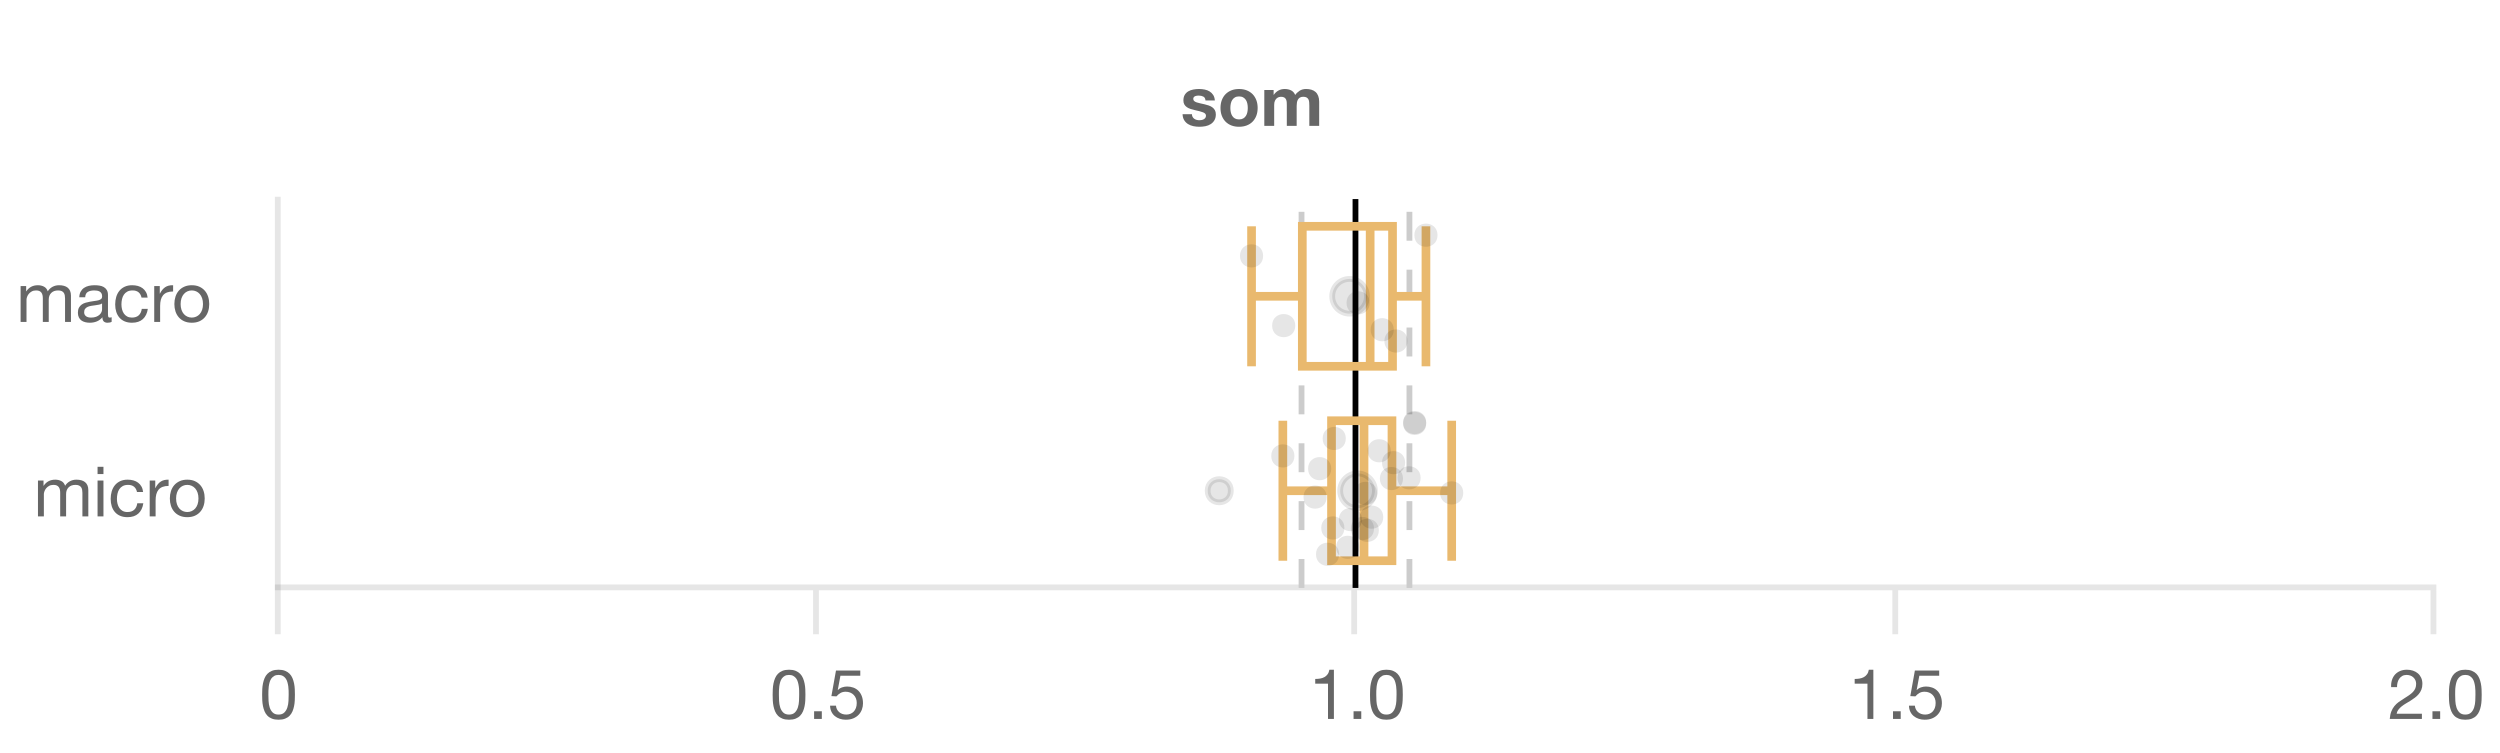
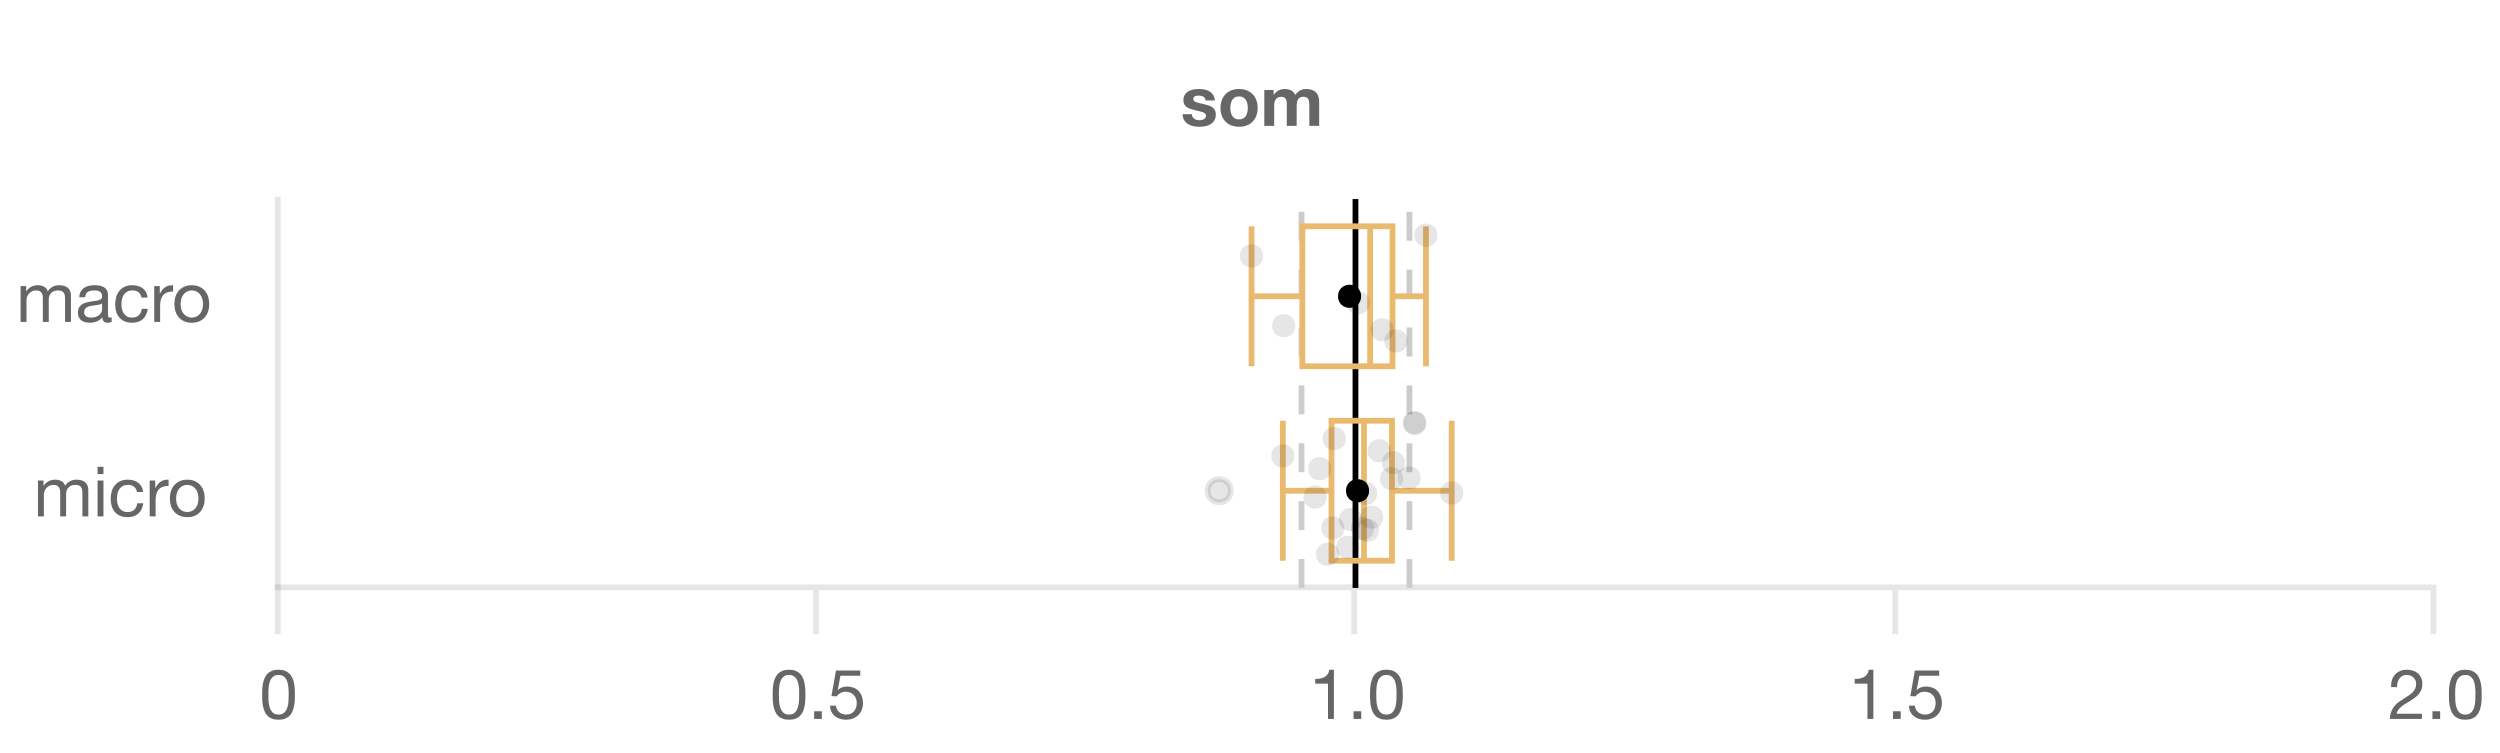
<svg xmlns="http://www.w3.org/2000/svg" width="864" height="260" viewBox="0 0 864 260">
  <defs>
    <clipPath id="clip-0">
      <path clip-rule="nonzero" d="M 467 68.801 L 470 68.801 L 470 203.199 L 467 203.199 Z M 467 68.801 " />
    </clipPath>
    <clipPath id="clip-1">
      <path clip-rule="nonzero" d="M 448 68.801 L 451 68.801 L 451 203.199 L 448 203.199 Z M 448 68.801 " />
    </clipPath>
    <clipPath id="clip-2">
      <path clip-rule="nonzero" d="M 486 68.801 L 489 68.801 L 489 203.199 L 486 203.199 Z M 486 68.801 " />
-     </clipPath>
-     <clipPath id="clip-3">
-       <path clip-rule="nonzero" d="M 432 68.801 L 501 68.801 L 501 137 L 432 137 Z M 432 68.801 " />
-     </clipPath>
-     <clipPath id="clip-4">
-       <path clip-rule="nonzero" d="M 434 135 L 504 135 L 504 203.199 L 434 203.199 Z M 434 135 " />
    </clipPath>
  </defs>
  <rect x="-86.4" y="-26" width="1036.8" height="312" fill="rgb(100%, 100%, 100%)" fill-opacity="1" />
  <path fill="none" stroke-width="1" stroke-linecap="butt" stroke-linejoin="miter" stroke="rgb(0%, 0%, 0%)" stroke-opacity="0.098" stroke-miterlimit="10" d="M 48 102 L 48 109.6 " transform="matrix(2, 0, 0, 2, 0, 0)" />
  <path fill="none" stroke-width="1" stroke-linecap="butt" stroke-linejoin="miter" stroke="rgb(0%, 0%, 0%)" stroke-opacity="0.098" stroke-miterlimit="10" d="M 141 102 L 141 109.6 " transform="matrix(2, 0, 0, 2, 0, 0)" />
  <path fill="none" stroke-width="1" stroke-linecap="butt" stroke-linejoin="miter" stroke="rgb(0%, 0%, 0%)" stroke-opacity="0.098" stroke-miterlimit="10" d="M 234 102 L 234 109.6 " transform="matrix(2, 0, 0, 2, 0, 0)" />
  <path fill="none" stroke-width="1" stroke-linecap="butt" stroke-linejoin="miter" stroke="rgb(0%, 0%, 0%)" stroke-opacity="0.098" stroke-miterlimit="10" d="M 327.5 102 L 327.5 109.6 " transform="matrix(2, 0, 0, 2, 0, 0)" />
  <path fill="none" stroke-width="1" stroke-linecap="butt" stroke-linejoin="miter" stroke="rgb(0%, 0%, 0%)" stroke-opacity="0.098" stroke-miterlimit="10" d="M 420.5 102 L 420.5 109.6 " transform="matrix(2, 0, 0, 2, 0, 0)" />
  <path fill-rule="nonzero" fill="rgb(40%, 40%, 40%)" fill-opacity="1" d="M 411.938 39.469 L 408.695 39.469 C 408.727 40.301 408.914 40.992 409.262 41.543 C 409.605 42.094 410.043 42.539 410.578 42.875 C 411.117 43.211 411.727 43.453 412.414 43.598 C 413.102 43.742 413.809 43.812 414.527 43.812 C 415.23 43.812 415.926 43.742 416.605 43.609 C 417.285 43.473 417.887 43.234 418.414 42.898 C 418.941 42.562 419.371 42.121 419.699 41.566 C 420.027 41.016 420.191 40.332 420.191 39.516 C 420.191 38.941 420.078 38.457 419.855 38.062 C 419.633 37.672 419.336 37.344 418.969 37.078 C 418.602 36.816 418.18 36.605 417.707 36.445 C 417.234 36.285 416.754 36.148 416.258 36.035 C 415.777 35.922 415.305 35.82 414.84 35.723 C 414.375 35.629 413.965 35.52 413.605 35.398 C 413.246 35.281 412.953 35.125 412.727 34.934 C 412.504 34.742 412.391 34.492 412.391 34.188 C 412.391 33.934 412.457 33.727 412.586 33.574 C 412.711 33.422 412.867 33.309 413.051 33.227 C 413.234 33.148 413.441 33.098 413.664 33.07 C 413.887 33.047 414.098 33.035 414.289 33.035 C 414.895 33.035 415.426 33.152 415.871 33.383 C 416.32 33.617 416.566 34.059 416.617 34.715 L 419.855 34.715 C 419.793 33.949 419.598 33.312 419.27 32.809 C 418.941 32.305 418.527 31.898 418.031 31.598 C 417.535 31.293 416.973 31.074 416.34 30.949 C 415.707 30.82 415.055 30.758 414.383 30.758 C 413.711 30.758 413.055 30.816 412.414 30.938 C 411.773 31.055 411.199 31.266 410.688 31.559 C 410.176 31.855 409.766 32.262 409.453 32.773 C 409.141 33.285 408.984 33.941 408.984 34.738 C 408.984 35.285 409.098 35.742 409.32 36.121 C 409.543 36.496 409.84 36.809 410.207 37.055 C 410.574 37.305 410.996 37.504 411.469 37.656 C 411.941 37.809 412.426 37.941 412.922 38.051 C 414.137 38.309 415.086 38.562 415.766 38.82 C 416.445 39.074 416.785 39.461 416.785 39.973 C 416.785 40.277 416.711 40.527 416.566 40.727 C 416.422 40.926 416.242 41.09 416.027 41.207 C 415.812 41.328 415.57 41.414 415.309 41.473 C 415.043 41.527 414.793 41.555 414.551 41.555 C 414.215 41.555 413.891 41.516 413.578 41.438 C 413.266 41.355 412.992 41.23 412.754 41.062 C 412.512 40.895 412.316 40.68 412.164 40.414 C 412.012 40.152 411.938 39.836 411.938 39.469 Z M 425.211 37.309 C 425.211 36.812 425.258 36.324 425.355 35.844 C 425.449 35.363 425.613 34.941 425.848 34.57 C 426.078 34.203 426.387 33.902 426.77 33.672 C 427.152 33.441 427.633 33.324 428.211 33.324 C 428.785 33.324 429.27 33.441 429.664 33.672 C 430.055 33.902 430.367 34.203 430.598 34.57 C 430.832 34.938 430.996 35.363 431.09 35.844 C 431.188 36.324 431.234 36.812 431.234 37.309 C 431.234 37.805 431.188 38.289 431.09 38.762 C 430.996 39.234 430.832 39.656 430.598 40.031 C 430.367 40.406 430.055 40.707 429.664 40.934 C 429.27 41.156 428.785 41.27 428.211 41.27 C 427.633 41.27 427.156 41.156 426.77 40.934 C 426.387 40.707 426.078 40.406 425.848 40.031 C 425.613 39.656 425.449 39.23 425.355 38.762 C 425.258 38.289 425.211 37.805 425.211 37.309 Z M 421.801 37.309 C 421.801 38.301 421.953 39.195 422.258 39.996 C 422.562 40.797 422.996 41.48 423.555 42.047 C 424.113 42.617 424.785 43.051 425.57 43.355 C 426.355 43.66 427.234 43.812 428.211 43.812 C 429.188 43.812 430.07 43.66 430.863 43.355 C 431.656 43.051 432.332 42.617 432.891 42.047 C 433.449 41.48 433.883 40.797 434.188 39.996 C 434.492 39.195 434.645 38.301 434.645 37.309 C 434.645 36.316 434.492 35.414 434.188 34.609 C 433.883 33.801 433.449 33.113 432.891 32.543 C 432.332 31.977 431.656 31.535 430.863 31.223 C 430.07 30.91 429.188 30.758 428.211 30.758 C 427.234 30.758 426.355 30.91 425.57 31.223 C 424.785 31.535 424.113 31.977 423.555 32.543 C 422.996 33.113 422.562 33.801 422.258 34.609 C 421.953 35.418 421.801 36.316 421.801 37.309 Z M 436.945 31.094 L 436.945 43.5 L 440.355 43.5 L 440.355 36.301 C 440.355 35.691 440.441 35.199 440.617 34.824 C 440.793 34.449 441.008 34.16 441.254 33.961 C 441.504 33.762 441.758 33.625 442.023 33.551 C 442.285 33.48 442.5 33.445 442.66 33.445 C 443.203 33.445 443.613 33.535 443.895 33.719 C 444.176 33.902 444.375 34.148 444.496 34.453 C 444.613 34.758 444.684 35.09 444.699 35.449 C 444.715 35.809 444.723 36.172 444.723 36.539 L 444.723 43.5 L 448.129 43.5 L 448.129 36.59 C 448.129 36.203 448.16 35.824 448.215 35.449 C 448.27 35.074 448.383 34.734 448.551 34.441 C 448.719 34.145 448.949 33.902 449.246 33.719 C 449.543 33.535 449.93 33.445 450.41 33.445 C 450.891 33.445 451.27 33.523 451.551 33.684 C 451.832 33.844 452.043 34.059 452.188 34.332 C 452.332 34.605 452.418 34.926 452.449 35.293 C 452.48 35.66 452.5 36.051 452.5 36.469 L 452.5 43.5 L 455.906 43.5 L 455.906 35.195 C 455.906 34.395 455.793 33.711 455.57 33.145 C 455.348 32.578 455.035 32.117 454.633 31.766 C 454.234 31.414 453.754 31.156 453.195 30.996 C 452.637 30.836 452.027 30.758 451.371 30.758 C 450.508 30.758 449.758 30.965 449.125 31.379 C 448.492 31.797 447.996 32.277 447.625 32.82 C 447.289 32.051 446.797 31.516 446.152 31.211 C 445.504 30.906 444.785 30.758 444.004 30.758 C 443.188 30.758 442.461 30.934 441.832 31.285 C 441.199 31.637 440.66 32.133 440.211 32.773 L 440.164 32.773 L 440.164 31.094 Z M 408 20.098 " />
  <path fill="none" stroke-width="1" stroke-linecap="butt" stroke-linejoin="miter" stroke="rgb(0%, 0%, 0%)" stroke-opacity="0.098" stroke-miterlimit="10" d="M 47.5 101.5 L 421 101.5 " transform="matrix(2, 0, 0, 2, 0, 0)" />
  <path fill-rule="nonzero" fill="rgb(40%, 40%, 40%)" fill-opacity="1" d="M 92.754 240.094 C 92.754 239.676 92.758 239.215 92.766 238.711 C 92.773 238.207 92.812 237.703 92.887 237.199 C 92.957 236.695 93.062 236.203 93.199 235.727 C 93.336 235.246 93.535 234.824 93.797 234.465 C 94.062 234.105 94.395 233.812 94.793 233.59 C 95.195 233.363 95.684 233.254 96.258 233.254 C 96.832 233.254 97.32 233.363 97.723 233.59 C 98.121 233.812 98.453 234.105 98.719 234.465 C 98.98 234.824 99.184 235.246 99.316 235.727 C 99.453 236.207 99.559 236.695 99.629 237.199 C 99.703 237.703 99.742 238.207 99.75 238.711 C 99.758 239.215 99.762 239.676 99.762 240.094 C 99.762 240.734 99.742 241.449 99.703 242.242 C 99.664 243.035 99.535 243.777 99.316 244.473 C 99.102 245.168 98.754 245.758 98.273 246.238 C 97.793 246.719 97.121 246.957 96.258 246.957 C 95.395 246.957 94.723 246.715 94.242 246.238 C 93.762 245.758 93.414 245.168 93.199 244.473 C 92.98 243.777 92.855 243.031 92.812 242.242 C 92.773 241.449 92.754 240.734 92.754 240.094 Z M 90.594 240.117 C 90.594 240.742 90.609 241.391 90.641 242.062 C 90.672 242.734 90.754 243.391 90.883 244.027 C 91.012 244.668 91.195 245.273 91.434 245.84 C 91.672 246.41 92 246.91 92.418 247.34 C 92.832 247.773 93.359 248.113 93.988 248.359 C 94.621 248.609 95.379 248.734 96.258 248.734 C 97.152 248.734 97.914 248.609 98.539 248.359 C 99.164 248.113 99.684 247.773 100.098 247.34 C 100.516 246.91 100.844 246.41 101.082 245.84 C 101.32 245.273 101.508 244.668 101.633 244.027 C 101.762 243.387 101.844 242.734 101.875 242.062 C 101.906 241.391 101.922 240.742 101.922 240.117 C 101.922 239.492 101.906 238.844 101.875 238.172 C 101.844 237.5 101.762 236.844 101.633 236.203 C 101.504 235.562 101.32 234.957 101.082 234.379 C 100.844 233.805 100.516 233.301 100.098 232.867 C 99.684 232.438 99.156 232.094 98.527 231.836 C 97.895 231.582 97.137 231.453 96.258 231.453 C 95.379 231.453 94.621 231.582 93.988 231.836 C 93.355 232.094 92.832 232.438 92.418 232.867 C 92 233.301 91.676 233.805 91.434 234.379 C 91.195 234.957 91.012 235.566 90.883 236.203 C 90.754 236.844 90.676 237.5 90.641 238.172 C 90.609 238.844 90.594 239.492 90.594 240.117 Z M 89.586 225.621 " />
  <path fill-rule="nonzero" fill="rgb(40%, 40%, 40%)" fill-opacity="1" d="M 269.188 240.094 C 269.188 239.676 269.191 239.215 269.199 238.711 C 269.207 238.207 269.246 237.703 269.32 237.199 C 269.391 236.695 269.496 236.203 269.633 235.727 C 269.77 235.246 269.969 234.824 270.23 234.465 C 270.496 234.105 270.828 233.812 271.227 233.59 C 271.629 233.363 272.117 233.254 272.691 233.254 C 273.266 233.254 273.754 233.363 274.156 233.59 C 274.555 233.812 274.887 234.105 275.152 234.465 C 275.414 234.824 275.617 235.246 275.75 235.727 C 275.887 236.207 275.992 236.695 276.062 237.199 C 276.137 237.703 276.176 238.207 276.184 238.711 C 276.191 239.215 276.195 239.676 276.195 240.094 C 276.195 240.734 276.176 241.449 276.137 242.242 C 276.098 243.035 275.969 243.777 275.75 244.473 C 275.535 245.168 275.188 245.758 274.707 246.238 C 274.227 246.719 273.555 246.957 272.691 246.957 C 271.828 246.957 271.156 246.715 270.676 246.238 C 270.195 245.758 269.848 245.168 269.633 244.473 C 269.414 243.777 269.289 243.031 269.246 242.242 C 269.207 241.449 269.188 240.734 269.188 240.094 Z M 267.027 240.117 C 267.027 240.742 267.043 241.391 267.074 242.062 C 267.105 242.734 267.188 243.391 267.316 244.027 C 267.445 244.668 267.629 245.273 267.867 245.84 C 268.105 246.41 268.434 246.91 268.852 247.34 C 269.266 247.773 269.793 248.113 270.422 248.359 C 271.055 248.609 271.812 248.734 272.691 248.734 C 273.586 248.734 274.348 248.609 274.973 248.359 C 275.598 248.113 276.117 247.773 276.531 247.34 C 276.949 246.91 277.277 246.41 277.516 245.84 C 277.754 245.273 277.941 244.668 278.066 244.027 C 278.195 243.387 278.277 242.734 278.309 242.062 C 278.34 241.391 278.355 240.742 278.355 240.117 C 278.355 239.492 278.34 238.844 278.309 238.172 C 278.277 237.5 278.195 236.844 278.066 236.203 C 277.938 235.562 277.754 234.957 277.516 234.379 C 277.277 233.805 276.949 233.301 276.531 232.867 C 276.117 232.438 275.59 232.094 274.961 231.836 C 274.328 231.582 273.57 231.453 272.691 231.453 C 271.812 231.453 271.055 231.582 270.422 231.836 C 269.789 232.094 269.266 232.438 268.852 232.867 C 268.434 233.301 268.109 233.805 267.867 234.379 C 267.629 234.957 267.445 235.566 267.316 236.203 C 267.188 236.844 267.109 237.5 267.074 238.172 C 267.043 238.844 267.027 239.492 267.027 240.117 Z M 281.355 245.805 L 281.355 248.469 L 284.02 248.469 L 284.02 245.805 Z M 297.316 233.539 L 297.316 231.742 L 288.914 231.742 L 287.332 240.574 L 289.082 240.668 C 289.484 240.188 289.941 239.801 290.465 239.504 C 290.984 239.207 291.578 239.062 292.25 239.062 C 292.828 239.062 293.352 239.156 293.824 239.348 C 294.297 239.539 294.699 239.809 295.035 240.152 C 295.371 240.496 295.633 240.906 295.816 241.375 C 296 241.848 296.09 242.363 296.09 242.926 C 296.09 243.598 295.996 244.184 295.805 244.688 C 295.613 245.191 295.352 245.613 295.023 245.949 C 294.695 246.285 294.312 246.535 293.871 246.703 C 293.43 246.871 292.973 246.957 292.492 246.957 C 291.98 246.957 291.512 246.879 291.086 246.73 C 290.664 246.578 290.297 246.359 289.984 246.082 C 289.672 245.801 289.422 245.473 289.238 245.098 C 289.055 244.723 288.945 244.316 288.914 243.883 L 286.875 243.883 C 286.891 244.652 287.043 245.34 287.332 245.949 C 287.621 246.559 288.012 247.066 288.508 247.473 C 289.004 247.879 289.574 248.191 290.223 248.41 C 290.871 248.625 291.562 248.734 292.301 248.734 C 293.293 248.734 294.16 248.578 294.902 248.266 C 295.648 247.953 296.266 247.531 296.762 247.004 C 297.258 246.477 297.633 245.871 297.879 245.191 C 298.129 244.512 298.25 243.812 298.25 243.094 C 298.25 242.117 298.105 241.266 297.82 240.535 C 297.531 239.809 297.141 239.199 296.645 238.711 C 296.148 238.223 295.562 237.859 294.891 237.621 C 294.219 237.383 293.508 237.262 292.754 237.262 C 292.18 237.262 291.598 237.359 291.016 237.562 C 290.43 237.762 289.957 238.07 289.586 238.484 L 289.539 238.438 L 290.449 233.539 Z M 266.02 225.621 " />
  <path fill-rule="nonzero" fill="rgb(40%, 40%, 40%)" fill-opacity="1" d="M 460.996 248.469 L 460.996 231.453 L 459.438 231.453 C 459.324 232.094 459.117 232.621 458.812 233.035 C 458.508 233.453 458.137 233.781 457.695 234.02 C 457.258 234.262 456.766 234.426 456.223 234.512 C 455.676 234.602 455.117 234.645 454.543 234.645 L 454.543 236.277 L 458.957 236.277 L 458.957 248.469 Z M 467.789 245.805 L 467.789 248.469 L 470.453 248.469 L 470.453 245.805 Z M 475.637 240.094 C 475.637 239.676 475.641 239.215 475.648 238.711 C 475.656 238.207 475.695 237.703 475.77 237.199 C 475.84 236.695 475.945 236.203 476.082 235.727 C 476.219 235.246 476.418 234.824 476.68 234.465 C 476.945 234.105 477.277 233.812 477.676 233.59 C 478.078 233.363 478.566 233.254 479.141 233.254 C 479.715 233.254 480.203 233.363 480.605 233.59 C 481.004 233.812 481.336 234.105 481.602 234.465 C 481.863 234.824 482.066 235.246 482.199 235.727 C 482.336 236.207 482.441 236.695 482.512 237.199 C 482.586 237.703 482.625 238.207 482.633 238.711 C 482.641 239.215 482.645 239.676 482.645 240.094 C 482.645 240.734 482.625 241.449 482.586 242.242 C 482.547 243.035 482.418 243.777 482.199 244.473 C 481.984 245.168 481.637 245.758 481.156 246.238 C 480.676 246.719 480.004 246.957 479.141 246.957 C 478.277 246.957 477.605 246.715 477.125 246.238 C 476.645 245.758 476.297 245.168 476.082 244.473 C 475.863 243.777 475.738 243.031 475.695 242.242 C 475.656 241.449 475.637 240.734 475.637 240.094 Z M 473.477 240.117 C 473.477 240.742 473.492 241.391 473.523 242.062 C 473.555 242.734 473.637 243.391 473.766 244.027 C 473.895 244.668 474.078 245.273 474.316 245.84 C 474.555 246.41 474.883 246.91 475.301 247.34 C 475.715 247.773 476.242 248.113 476.871 248.359 C 477.504 248.609 478.262 248.734 479.141 248.734 C 480.035 248.734 480.797 248.609 481.422 248.359 C 482.047 248.113 482.566 247.773 482.98 247.34 C 483.398 246.91 483.727 246.41 483.965 245.84 C 484.203 245.273 484.391 244.668 484.516 244.027 C 484.645 243.387 484.727 242.734 484.758 242.062 C 484.789 241.391 484.805 240.742 484.805 240.117 C 484.805 239.492 484.789 238.844 484.758 238.172 C 484.727 237.5 484.645 236.844 484.516 236.203 C 484.387 235.562 484.203 234.957 483.965 234.379 C 483.727 233.805 483.398 233.301 482.98 232.867 C 482.566 232.438 482.039 232.094 481.41 231.836 C 480.777 231.582 480.02 231.453 479.141 231.453 C 478.262 231.453 477.504 231.582 476.871 231.836 C 476.238 232.094 475.715 232.438 475.301 232.867 C 474.883 233.301 474.559 233.805 474.316 234.379 C 474.078 234.957 473.895 235.566 473.766 236.203 C 473.637 236.844 473.559 237.5 473.523 238.172 C 473.492 238.844 473.477 239.492 473.477 240.117 Z M 452.453 225.621 " />
  <path fill-rule="nonzero" fill="rgb(40%, 40%, 40%)" fill-opacity="1" d="M 647.43 248.469 L 647.43 231.453 L 645.871 231.453 C 645.758 232.094 645.551 232.621 645.246 233.035 C 644.941 233.453 644.57 233.781 644.129 234.02 C 643.691 234.262 643.199 234.426 642.656 234.512 C 642.109 234.602 641.551 234.645 640.977 234.645 L 640.977 236.277 L 645.391 236.277 L 645.391 248.469 Z M 654.223 245.805 L 654.223 248.469 L 656.887 248.469 L 656.887 245.805 Z M 670.184 233.539 L 670.184 231.742 L 661.781 231.742 L 660.199 240.574 L 661.949 240.668 C 662.352 240.188 662.809 239.801 663.332 239.504 C 663.852 239.207 664.445 239.062 665.117 239.062 C 665.695 239.062 666.219 239.156 666.691 239.348 C 667.164 239.539 667.566 239.809 667.902 240.152 C 668.238 240.496 668.5 240.906 668.684 241.375 C 668.867 241.848 668.957 242.363 668.957 242.926 C 668.957 243.598 668.863 244.184 668.672 244.688 C 668.48 245.191 668.219 245.613 667.891 245.949 C 667.562 246.285 667.18 246.535 666.738 246.703 C 666.297 246.871 665.84 246.957 665.359 246.957 C 664.848 246.957 664.379 246.879 663.953 246.73 C 663.531 246.578 663.164 246.359 662.852 246.082 C 662.539 245.801 662.289 245.473 662.105 245.098 C 661.922 244.723 661.812 244.316 661.781 243.883 L 659.742 243.883 C 659.758 244.652 659.91 245.34 660.199 245.949 C 660.488 246.559 660.879 247.066 661.375 247.473 C 661.871 247.879 662.441 248.191 663.09 248.41 C 663.738 248.625 664.43 248.734 665.168 248.734 C 666.16 248.734 667.027 248.578 667.77 248.266 C 668.516 247.953 669.133 247.531 669.629 247.004 C 670.125 246.477 670.5 245.871 670.746 245.191 C 670.996 244.512 671.117 243.812 671.117 243.094 C 671.117 242.117 670.973 241.266 670.688 240.535 C 670.398 239.809 670.008 239.199 669.512 238.711 C 669.016 238.223 668.43 237.859 667.758 237.621 C 667.086 237.383 666.375 237.262 665.621 237.262 C 665.047 237.262 664.465 237.359 663.883 237.562 C 663.297 237.762 662.824 238.07 662.453 238.484 L 662.406 238.438 L 663.316 233.539 Z M 638.887 225.621 " />
  <path fill-rule="nonzero" fill="rgb(40%, 40%, 40%)" fill-opacity="1" d="M 826.375 237.477 L 828.418 237.477 C 828.402 236.965 828.453 236.457 828.574 235.953 C 828.691 235.449 828.887 234.996 829.16 234.598 C 829.434 234.195 829.781 233.871 830.203 233.625 C 830.629 233.375 831.137 233.254 831.727 233.254 C 832.176 233.254 832.602 233.324 833 233.469 C 833.398 233.613 833.75 233.82 834.043 234.094 C 834.34 234.363 834.578 234.688 834.754 235.066 C 834.93 235.441 835.016 235.859 835.016 236.324 C 835.016 236.918 834.926 237.438 834.742 237.883 C 834.559 238.332 834.285 238.75 833.926 239.133 C 833.566 239.516 833.113 239.898 832.566 240.273 C 832.023 240.648 831.391 241.062 830.672 241.508 C 830.082 241.859 829.512 242.238 828.969 242.637 C 828.426 243.035 827.938 243.5 827.504 244.027 C 827.07 244.555 826.715 245.176 826.438 245.891 C 826.156 246.602 825.977 247.461 825.895 248.469 L 837.008 248.469 L 837.008 246.668 L 828.273 246.668 C 828.367 246.141 828.574 245.672 828.883 245.266 C 829.195 244.855 829.574 244.477 830.012 244.125 C 830.453 243.773 830.938 243.441 831.465 243.129 C 831.992 242.816 832.52 242.5 833.047 242.18 C 833.574 241.844 834.09 241.492 834.586 241.125 C 835.082 240.758 835.52 240.344 835.906 239.891 C 836.289 239.434 836.598 238.918 836.828 238.34 C 837.059 237.766 837.176 237.102 837.176 236.348 C 837.176 235.547 837.035 234.844 836.758 234.238 C 836.477 233.629 836.098 233.121 835.617 232.711 C 835.137 232.305 834.574 231.992 833.926 231.777 C 833.277 231.562 832.586 231.453 831.848 231.453 C 830.953 231.453 830.152 231.605 829.449 231.91 C 828.746 232.215 828.156 232.633 827.684 233.168 C 827.211 233.703 826.863 234.34 826.641 235.078 C 826.418 235.812 826.328 236.613 826.375 237.477 Z M 840.656 245.805 L 840.656 248.469 L 843.32 248.469 L 843.32 245.805 Z M 848.504 240.094 C 848.504 239.676 848.508 239.215 848.516 238.711 C 848.523 238.207 848.562 237.703 848.637 237.199 C 848.707 236.695 848.812 236.203 848.949 235.727 C 849.086 235.246 849.285 234.824 849.547 234.465 C 849.812 234.105 850.145 233.812 850.543 233.59 C 850.945 233.363 851.434 233.254 852.008 233.254 C 852.582 233.254 853.07 233.363 853.473 233.59 C 853.871 233.812 854.203 234.105 854.469 234.465 C 854.73 234.824 854.934 235.246 855.066 235.727 C 855.203 236.207 855.309 236.695 855.379 237.199 C 855.453 237.703 855.492 238.207 855.5 238.711 C 855.508 239.215 855.512 239.676 855.512 240.094 C 855.512 240.734 855.492 241.449 855.453 242.242 C 855.414 243.035 855.285 243.777 855.066 244.473 C 854.852 245.168 854.504 245.758 854.023 246.238 C 853.543 246.719 852.871 246.957 852.008 246.957 C 851.145 246.957 850.473 246.715 849.992 246.238 C 849.512 245.758 849.164 245.168 848.949 244.473 C 848.73 243.777 848.605 243.031 848.562 242.242 C 848.523 241.449 848.504 240.734 848.504 240.094 Z M 846.344 240.117 C 846.344 240.742 846.359 241.391 846.391 242.062 C 846.422 242.734 846.504 243.391 846.633 244.027 C 846.762 244.668 846.945 245.273 847.184 245.84 C 847.422 246.41 847.75 246.91 848.168 247.34 C 848.582 247.773 849.109 248.113 849.738 248.359 C 850.371 248.609 851.129 248.734 852.008 248.734 C 852.902 248.734 853.664 248.609 854.289 248.359 C 854.914 248.113 855.434 247.773 855.848 247.34 C 856.266 246.91 856.594 246.41 856.832 245.84 C 857.07 245.273 857.258 244.668 857.383 244.027 C 857.512 243.387 857.594 242.734 857.625 242.062 C 857.656 241.391 857.672 240.742 857.672 240.117 C 857.672 239.492 857.656 238.844 857.625 238.172 C 857.594 237.5 857.512 236.844 857.383 236.203 C 857.254 235.562 857.07 234.957 856.832 234.379 C 856.594 233.805 856.266 233.301 855.848 232.867 C 855.434 232.438 854.906 232.094 854.277 231.836 C 853.645 231.582 852.887 231.453 852.008 231.453 C 851.129 231.453 850.371 231.582 849.738 231.836 C 849.105 232.094 848.582 232.438 848.168 232.867 C 847.75 233.301 847.426 233.805 847.184 234.379 C 846.945 234.957 846.762 235.566 846.633 236.203 C 846.504 236.844 846.426 237.5 846.391 238.172 C 846.359 238.844 846.344 239.492 846.344 240.117 Z M 825.32 225.621 " />
  <path fill="none" stroke-width="1" stroke-linecap="butt" stroke-linejoin="miter" stroke="rgb(0%, 0%, 0%)" stroke-opacity="0.098" stroke-miterlimit="10" d="M 48 34 L 48 102 " transform="matrix(2, 0, 0, 2, 0, 0)" />
  <path fill-rule="nonzero" fill="rgb(40%, 40%, 40%)" fill-opacity="1" d="M 7.121 98.863 L 7.121 111.27 L 9.16 111.27 L 9.16 103.543 C 9.16 103.301 9.223 103 9.344 102.641 C 9.461 102.281 9.652 101.934 9.918 101.598 C 10.184 101.262 10.527 100.973 10.949 100.734 C 11.375 100.492 11.883 100.375 12.473 100.375 C 12.938 100.375 13.316 100.441 13.613 100.578 C 13.91 100.715 14.145 100.906 14.32 101.152 C 14.496 101.402 14.621 101.695 14.695 102.031 C 14.766 102.367 14.801 102.734 14.801 103.133 L 14.801 111.27 L 16.844 111.27 L 16.844 103.543 C 16.844 102.582 17.129 101.812 17.707 101.238 C 18.281 100.66 19.074 100.375 20.082 100.375 C 20.578 100.375 20.98 100.445 21.293 100.59 C 21.605 100.734 21.852 100.93 22.027 101.176 C 22.203 101.426 22.32 101.719 22.387 102.055 C 22.449 102.391 22.48 102.75 22.48 103.133 L 22.48 111.27 L 24.523 111.27 L 24.523 102.172 C 24.523 101.531 24.422 100.984 24.223 100.531 C 24.023 100.074 23.742 99.703 23.383 99.414 C 23.023 99.125 22.59 98.914 22.086 98.777 C 21.582 98.641 21.02 98.574 20.395 98.574 C 19.578 98.574 18.828 98.758 18.148 99.125 C 17.469 99.492 16.922 100.012 16.508 100.684 C 16.25 99.918 15.809 99.375 15.188 99.055 C 14.562 98.734 13.867 98.574 13.098 98.574 C 11.355 98.574 10.02 99.277 9.09 100.684 L 9.043 100.684 L 9.043 98.863 Z M 38.586 111.223 C 38.234 111.43 37.746 111.535 37.121 111.535 C 36.594 111.535 36.176 111.387 35.863 111.09 C 35.551 110.793 35.395 110.309 35.395 109.637 C 34.836 110.309 34.184 110.793 33.438 111.09 C 32.695 111.387 31.891 111.535 31.027 111.535 C 30.469 111.535 29.934 111.469 29.43 111.34 C 28.926 111.215 28.492 111.012 28.121 110.742 C 27.754 110.469 27.461 110.113 27.246 109.672 C 27.031 109.234 26.922 108.703 26.922 108.078 C 26.922 107.375 27.043 106.797 27.281 106.348 C 27.523 105.902 27.84 105.539 28.23 105.258 C 28.621 104.977 29.07 104.766 29.574 104.621 C 30.078 104.477 30.594 104.359 31.121 104.262 C 31.684 104.148 32.215 104.066 32.719 104.008 C 33.223 103.953 33.668 103.875 34.051 103.77 C 34.434 103.664 34.738 103.512 34.961 103.312 C 35.188 103.113 35.297 102.82 35.297 102.438 C 35.297 101.988 35.215 101.629 35.047 101.359 C 34.879 101.086 34.664 100.879 34.398 100.734 C 34.133 100.59 33.84 100.492 33.512 100.445 C 33.184 100.398 32.859 100.375 32.539 100.375 C 31.676 100.375 30.953 100.539 30.379 100.867 C 29.801 101.195 29.492 101.812 29.441 102.727 L 27.402 102.727 C 27.434 101.957 27.594 101.309 27.883 100.781 C 28.172 100.254 28.555 99.824 29.035 99.496 C 29.516 99.168 30.062 98.934 30.68 98.789 C 31.297 98.645 31.953 98.574 32.66 98.574 C 33.219 98.574 33.773 98.613 34.328 98.695 C 34.879 98.773 35.379 98.938 35.828 99.184 C 36.273 99.434 36.633 99.781 36.906 100.23 C 37.18 100.68 37.316 101.262 37.316 101.98 L 37.316 108.367 C 37.316 108.848 37.344 109.199 37.398 109.422 C 37.453 109.645 37.645 109.758 37.961 109.758 C 38.137 109.758 38.348 109.719 38.586 109.637 Z M 35.273 104.863 C 35.02 105.055 34.684 105.195 34.266 105.281 C 33.852 105.371 33.414 105.441 32.957 105.496 C 32.504 105.555 32.043 105.617 31.578 105.691 C 31.113 105.762 30.699 105.879 30.332 106.039 C 29.965 106.199 29.664 106.426 29.43 106.723 C 29.199 107.02 29.082 107.422 29.082 107.934 C 29.082 108.27 29.152 108.555 29.285 108.785 C 29.422 109.016 29.598 109.207 29.816 109.348 C 30.031 109.492 30.281 109.598 30.57 109.66 C 30.859 109.727 31.164 109.758 31.484 109.758 C 32.156 109.758 32.73 109.664 33.211 109.48 C 33.691 109.297 34.082 109.066 34.387 108.785 C 34.691 108.504 34.914 108.203 35.059 107.875 C 35.203 107.547 35.273 107.238 35.273 106.949 Z M 48.906 102.844 L 51.016 102.844 C 50.938 102.109 50.746 101.473 50.441 100.938 C 50.137 100.402 49.75 99.957 49.277 99.605 C 48.805 99.254 48.262 98.992 47.645 98.824 C 47.027 98.656 46.371 98.574 45.664 98.574 C 44.688 98.574 43.832 98.746 43.098 99.09 C 42.363 99.434 41.75 99.906 41.262 100.504 C 40.773 101.105 40.41 101.809 40.168 102.617 C 39.93 103.426 39.809 104.293 39.809 105.223 C 39.809 106.148 39.934 107 40.18 107.777 C 40.43 108.555 40.797 109.223 41.285 109.781 C 41.773 110.34 42.383 110.773 43.109 111.078 C 43.836 111.383 44.672 111.535 45.617 111.535 C 47.203 111.535 48.453 111.117 49.375 110.285 C 50.293 109.453 50.867 108.27 51.09 106.734 L 49 106.734 C 48.871 107.695 48.523 108.438 47.957 108.965 C 47.391 109.492 46.602 109.758 45.594 109.758 C 44.953 109.758 44.402 109.629 43.938 109.375 C 43.473 109.117 43.098 108.777 42.809 108.355 C 42.52 107.93 42.309 107.445 42.172 106.902 C 42.035 106.359 41.969 105.797 41.969 105.223 C 41.969 104.598 42.035 103.992 42.16 103.41 C 42.289 102.824 42.5 102.309 42.797 101.863 C 43.094 101.414 43.488 101.055 43.984 100.781 C 44.48 100.508 45.098 100.375 45.832 100.375 C 46.695 100.375 47.387 100.59 47.898 101.023 C 48.41 101.453 48.746 102.062 48.906 102.844 Z M 53.301 98.863 L 53.301 111.27 L 55.34 111.27 L 55.34 105.75 C 55.34 104.949 55.422 104.242 55.578 103.625 C 55.738 103.008 55.996 102.484 56.348 102.055 C 56.699 101.621 57.164 101.293 57.738 101.07 C 58.316 100.848 59.012 100.734 59.828 100.734 L 59.828 98.574 C 58.723 98.543 57.812 98.766 57.094 99.246 C 56.371 99.727 55.766 100.469 55.27 101.477 L 55.219 101.477 L 55.219 98.863 Z M 62.422 105.078 C 62.422 104.324 62.523 103.656 62.723 103.074 C 62.922 102.488 63.199 101.996 63.551 101.598 C 63.902 101.199 64.312 100.895 64.785 100.684 C 65.258 100.477 65.758 100.375 66.285 100.375 C 66.812 100.375 67.312 100.477 67.785 100.684 C 68.258 100.895 68.672 101.199 69.023 101.598 C 69.375 101.996 69.652 102.488 69.852 103.074 C 70.051 103.656 70.152 104.324 70.152 105.078 C 70.152 105.828 70.051 106.496 69.852 107.082 C 69.652 107.664 69.375 108.152 69.023 108.547 C 68.672 108.938 68.258 109.238 67.785 109.445 C 67.312 109.652 66.812 109.758 66.285 109.758 C 65.758 109.758 65.258 109.652 64.785 109.445 C 64.312 109.238 63.902 108.938 63.551 108.547 C 63.199 108.152 62.922 107.664 62.723 107.082 C 62.523 106.496 62.422 105.828 62.422 105.078 Z M 60.262 105.078 C 60.262 105.988 60.391 106.836 60.645 107.621 C 60.902 108.406 61.285 109.09 61.797 109.672 C 62.309 110.258 62.941 110.715 63.695 111.043 C 64.445 111.371 65.309 111.535 66.285 111.535 C 67.277 111.535 68.145 111.371 68.891 111.043 C 69.633 110.715 70.262 110.258 70.773 109.672 C 71.285 109.09 71.672 108.406 71.926 107.621 C 72.184 106.836 72.309 105.988 72.309 105.078 C 72.309 104.164 72.184 103.312 71.926 102.523 C 71.672 101.73 71.285 101.043 70.773 100.457 C 70.262 99.875 69.633 99.414 68.891 99.078 C 68.148 98.742 67.277 98.574 66.285 98.574 C 65.309 98.574 64.445 98.742 63.695 99.078 C 62.941 99.414 62.309 99.875 61.797 100.457 C 61.285 101.043 60.902 101.73 60.645 102.523 C 60.391 103.312 60.262 104.164 60.262 105.078 Z M 5.586 88.422 " />
  <path fill-rule="nonzero" fill="rgb(40%, 40%, 40%)" fill-opacity="1" d="M 13.121 166.062 L 13.121 178.469 L 15.16 178.469 L 15.16 170.742 C 15.16 170.5 15.223 170.199 15.344 169.84 C 15.461 169.48 15.652 169.133 15.918 168.797 C 16.184 168.461 16.527 168.172 16.949 167.934 C 17.375 167.691 17.883 167.574 18.473 167.574 C 18.938 167.574 19.316 167.641 19.613 167.777 C 19.91 167.914 20.145 168.105 20.32 168.352 C 20.496 168.602 20.621 168.895 20.695 169.23 C 20.766 169.566 20.801 169.934 20.801 170.332 L 20.801 178.469 L 22.844 178.469 L 22.844 170.742 C 22.844 169.781 23.129 169.012 23.707 168.438 C 24.281 167.859 25.074 167.574 26.082 167.574 C 26.578 167.574 26.98 167.645 27.293 167.789 C 27.605 167.934 27.852 168.129 28.027 168.375 C 28.203 168.625 28.32 168.918 28.387 169.254 C 28.449 169.59 28.48 169.949 28.48 170.332 L 28.48 178.469 L 30.523 178.469 L 30.523 169.371 C 30.523 168.73 30.422 168.184 30.223 167.73 C 30.023 167.273 29.742 166.902 29.383 166.613 C 29.023 166.324 28.59 166.113 28.086 165.977 C 27.582 165.84 27.02 165.773 26.395 165.773 C 25.578 165.773 24.828 165.957 24.148 166.324 C 23.469 166.691 22.922 167.211 22.508 167.883 C 22.25 167.117 21.809 166.574 21.188 166.254 C 20.562 165.934 19.867 165.773 19.098 165.773 C 17.355 165.773 16.02 166.477 15.09 167.883 L 15.043 167.883 L 15.043 166.062 Z M 35.754 163.828 L 35.754 161.332 L 33.715 161.332 L 33.715 163.828 Z M 33.715 166.062 L 33.715 178.469 L 35.754 178.469 L 35.754 166.062 Z M 47.348 170.043 L 49.457 170.043 C 49.379 169.309 49.188 168.672 48.883 168.137 C 48.578 167.602 48.191 167.156 47.719 166.805 C 47.246 166.453 46.703 166.191 46.086 166.023 C 45.469 165.855 44.812 165.773 44.105 165.773 C 43.129 165.773 42.273 165.945 41.539 166.289 C 40.805 166.633 40.191 167.105 39.703 167.703 C 39.215 168.305 38.852 169.008 38.609 169.816 C 38.371 170.625 38.25 171.492 38.25 172.422 C 38.25 173.348 38.375 174.199 38.621 174.977 C 38.871 175.754 39.238 176.422 39.727 176.98 C 40.215 177.539 40.824 177.973 41.551 178.277 C 42.277 178.582 43.113 178.734 44.059 178.734 C 45.645 178.734 46.895 178.316 47.816 177.484 C 48.734 176.652 49.309 175.469 49.531 173.934 L 47.441 173.934 C 47.312 174.895 46.965 175.637 46.398 176.164 C 45.832 176.691 45.043 176.957 44.035 176.957 C 43.395 176.957 42.844 176.828 42.379 176.574 C 41.914 176.316 41.539 175.977 41.25 175.555 C 40.961 175.129 40.75 174.645 40.613 174.102 C 40.477 173.559 40.41 172.996 40.41 172.422 C 40.41 171.797 40.477 171.191 40.602 170.609 C 40.73 170.023 40.941 169.508 41.238 169.062 C 41.535 168.613 41.93 168.254 42.426 167.98 C 42.922 167.707 43.539 167.574 44.273 167.574 C 45.137 167.574 45.828 167.789 46.34 168.223 C 46.852 168.652 47.188 169.262 47.348 170.043 Z M 51.738 166.062 L 51.738 178.469 L 53.777 178.469 L 53.777 172.949 C 53.777 172.148 53.859 171.441 54.016 170.824 C 54.176 170.207 54.434 169.684 54.785 169.254 C 55.137 168.82 55.602 168.492 56.176 168.27 C 56.754 168.047 57.449 167.934 58.266 167.934 L 58.266 165.773 C 57.16 165.742 56.25 165.965 55.531 166.445 C 54.809 166.926 54.203 167.668 53.707 168.676 L 53.656 168.676 L 53.656 166.062 Z M 60.859 172.277 C 60.859 171.523 60.961 170.855 61.16 170.273 C 61.359 169.688 61.637 169.195 61.988 168.797 C 62.34 168.398 62.75 168.094 63.223 167.883 C 63.695 167.676 64.195 167.574 64.723 167.574 C 65.25 167.574 65.75 167.676 66.223 167.883 C 66.695 168.094 67.109 168.398 67.461 168.797 C 67.812 169.195 68.09 169.688 68.289 170.273 C 68.488 170.855 68.59 171.523 68.59 172.277 C 68.59 173.027 68.488 173.695 68.289 174.281 C 68.09 174.863 67.812 175.352 67.461 175.746 C 67.109 176.137 66.695 176.438 66.223 176.645 C 65.75 176.852 65.25 176.957 64.723 176.957 C 64.195 176.957 63.695 176.852 63.223 176.645 C 62.75 176.438 62.34 176.137 61.988 175.746 C 61.637 175.352 61.359 174.863 61.16 174.281 C 60.961 173.695 60.859 173.027 60.859 172.277 Z M 58.699 172.277 C 58.699 173.188 58.828 174.035 59.082 174.82 C 59.34 175.605 59.723 176.289 60.234 176.871 C 60.746 177.457 61.379 177.914 62.133 178.242 C 62.883 178.57 63.746 178.734 64.723 178.734 C 65.715 178.734 66.582 178.57 67.328 178.242 C 68.07 177.914 68.699 177.457 69.211 176.871 C 69.723 176.289 70.109 175.605 70.363 174.82 C 70.621 174.035 70.746 173.188 70.746 172.277 C 70.746 171.363 70.621 170.512 70.363 169.723 C 70.109 168.93 69.723 168.242 69.211 167.656 C 68.699 167.074 68.07 166.613 67.328 166.277 C 66.586 165.941 65.715 165.773 64.723 165.773 C 63.746 165.773 62.883 165.941 62.133 166.277 C 61.379 166.613 60.746 167.074 60.234 167.656 C 59.723 168.242 59.34 168.93 59.082 169.723 C 58.828 170.512 58.699 171.363 58.699 172.277 Z M 11.586 155.621 " />
  <g clip-path="url(#clip-0)">
    <path fill="none" stroke-width="1" stroke-linecap="butt" stroke-linejoin="miter" stroke="rgb(0%, 0%, 0%)" stroke-opacity="1" stroke-miterlimit="10" d="M 0 0 L 67.2 0 " transform="matrix(0.000000000000000122, -2, 2, 0.000000000000000122, 468.4531, 203.2)" />
  </g>
  <g clip-path="url(#clip-1)">
    <path fill="none" stroke-width="1" stroke-linecap="butt" stroke-linejoin="miter" stroke="rgb(80%, 80%, 80%)" stroke-opacity="1" stroke-dasharray="5 5" stroke-miterlimit="10" d="M 0 -0.001 L 67.2 -0.001 " transform="matrix(0.000000000000000122, -2, 2, 0.000000000000000122, 449.8098, 203.2)" />
  </g>
  <g clip-path="url(#clip-2)">
    <path fill="none" stroke-width="1" stroke-linecap="butt" stroke-linejoin="miter" stroke="rgb(80%, 80%, 80%)" stroke-opacity="1" stroke-dasharray="5 5" stroke-miterlimit="10" d="M 0 0.001 L 67.2 0.001 " transform="matrix(0.000000000000000122, -2, 2, 0.000000000000000122, 487.0965, 203.2)" />
  </g>
-   <path fill="none" stroke-width="1.5" stroke-linecap="butt" stroke-linejoin="miter" stroke="rgb(91.373%, 72.549%, 43.137%)" stroke-opacity="1" stroke-miterlimit="10" d="M 236.764 39.104 L 236.764 63.297 Z M 236.764 39.104 " transform="matrix(2, 0, 0, 2, 0, 0)" />
-   <path fill="none" stroke-width="1.5" stroke-linecap="butt" stroke-linejoin="miter" stroke="rgb(91.373%, 72.549%, 43.137%)" stroke-opacity="1" stroke-miterlimit="10" d="M 225.039 39.104 L 240.629 39.104 L 240.629 63.295 L 225.039 63.295 Z M 225.039 39.104 " transform="matrix(2, 0, 0, 2, 0, 0)" />
-   <path fill="none" stroke-width="1.5" stroke-linecap="butt" stroke-linejoin="miter" stroke="rgb(91.373%, 72.549%, 43.137%)" stroke-opacity="1" stroke-miterlimit="10" d="M 216.268 39.104 L 216.268 63.297 M 216.268 51.199 L 225.039 51.199 M 246.404 39.104 L 246.404 63.297 M 246.404 51.199 L 240.629 51.199 Z M 246.404 51.199 " transform="matrix(2, 0, 0, 2, 0, 0)" />
-   <path fill-rule="nonzero" fill="rgb(0%, 0%, 0%)" fill-opacity="0.098" d="M 472.414 102.398 C 472.414 105.715 469.73 108.398 466.414 108.398 C 463.102 108.398 460.414 105.715 460.414 102.398 C 460.414 99.086 463.102 96.398 466.414 96.398 C 469.73 96.398 472.414 99.086 472.414 102.398 Z M 472.414 102.398 " />
-   <g clip-path="url(#clip-3)">
-     <path fill="none" stroke-width="1" stroke-linecap="butt" stroke-linejoin="miter" stroke="rgb(0%, 0%, 0%)" stroke-opacity="0.098" stroke-miterlimit="10" d="M 236.207 51.199 C 236.207 52.857 234.865 54.199 233.207 54.199 C 231.551 54.199 230.207 52.857 230.207 51.199 C 230.207 49.543 231.551 48.199 233.207 48.199 C 234.865 48.199 236.207 49.543 236.207 51.199 Z M 236.207 51.199 " transform="matrix(2, 0, 0, 2, 0, 0)" />
-   </g>
+   <path fill="none" stroke-width="1" stroke-linecap="butt" stroke-linejoin="miter" stroke="rgb(91.373%, 72.549%, 43.137%)" stroke-opacity="1" stroke-miterlimit="10" d="M 236.764 39.104 L 236.764 63.297 Z M 236.764 39.104 " transform="matrix(2, 0, 0, 2, 0, 0)" />
+   <path fill="none" stroke-width="1" stroke-linecap="butt" stroke-linejoin="miter" stroke="rgb(91.373%, 72.549%, 43.137%)" stroke-opacity="1" stroke-miterlimit="10" d="M 225.039 39.104 L 240.629 39.104 L 240.629 63.295 L 225.039 63.295 Z M 225.039 39.104 " transform="matrix(2, 0, 0, 2, 0, 0)" />
+   <path fill="none" stroke-width="1" stroke-linecap="butt" stroke-linejoin="miter" stroke="rgb(91.373%, 72.549%, 43.137%)" stroke-opacity="1" stroke-miterlimit="10" d="M 216.268 39.104 L 216.268 63.297 M 216.268 51.199 L 225.039 51.199 M 246.404 39.104 L 246.404 63.297 M 246.404 51.199 L 240.629 51.199 Z M 246.404 51.199 " transform="matrix(2, 0, 0, 2, 0, 0)" />
+   <path fill-rule="nonzero" fill="rgb(0%, 0%, 0%)" fill-opacity="1" stroke-width="1" stroke-linecap="butt" stroke-linejoin="miter" stroke="rgb(0%, 0%, 0%)" stroke-opacity="1" stroke-miterlimit="10" d="M 234.707 51.199 C 234.707 53.199 231.707 53.199 231.707 51.199 C 231.707 49.199 234.707 49.199 234.707 51.199 Z M 234.707 51.199 " transform="matrix(2, 0, 0, 2, 0, 0)" />
  <path fill-rule="nonzero" fill="rgb(0%, 0%, 0%)" fill-opacity="0.098" d="M 436.535 88.434 C 436.535 93.766 428.535 93.766 428.535 88.434 C 428.535 83.098 436.535 83.098 436.535 88.434 Z M 436.535 88.434 " />
  <path fill-rule="nonzero" fill="rgb(0%, 0%, 0%)" fill-opacity="0.098" d="M 447.648 112.531 C 447.648 117.867 439.648 117.867 439.648 112.531 C 439.648 107.199 447.648 107.199 447.648 112.531 Z M 447.648 112.531 " />
  <path fill-rule="nonzero" fill="rgb(0%, 0%, 0%)" fill-opacity="0.098" d="M 473.363 104.664 C 473.363 109.996 465.363 109.996 465.363 104.664 C 465.363 99.328 473.363 99.328 473.363 104.664 Z M 473.363 104.664 " />
  <path fill-rule="nonzero" fill="rgb(0%, 0%, 0%)" fill-opacity="0.098" d="M 481.691 113.953 C 481.691 119.289 473.691 119.289 473.691 113.953 C 473.691 108.621 481.691 108.621 481.691 113.953 Z M 481.691 113.953 " />
  <path fill-rule="nonzero" fill="rgb(0%, 0%, 0%)" fill-opacity="0.098" d="M 486.445 117.855 C 486.445 123.191 478.445 123.191 478.445 117.855 C 478.445 112.523 486.445 112.523 486.445 117.855 Z M 486.445 117.855 " />
  <path fill-rule="nonzero" fill="rgb(0%, 0%, 0%)" fill-opacity="0.098" d="M 496.809 81.277 C 496.809 86.613 488.809 86.613 488.809 81.277 C 488.809 75.945 496.809 75.945 496.809 81.277 Z M 496.809 81.277 " />
-   <path fill="none" stroke-width="1.5" stroke-linecap="butt" stroke-linejoin="miter" stroke="rgb(91.373%, 72.549%, 43.137%)" stroke-opacity="1" stroke-miterlimit="10" d="M 235.703 72.703 L 235.703 96.896 Z M 235.703 72.703 " transform="matrix(2, 0, 0, 2, 0, 0)" />
-   <path fill="none" stroke-width="1.5" stroke-linecap="butt" stroke-linejoin="miter" stroke="rgb(91.373%, 72.549%, 43.137%)" stroke-opacity="1" stroke-miterlimit="10" d="M 230.086 72.703 L 240.533 72.703 L 240.533 96.895 L 230.086 96.895 Z M 230.086 72.703 " transform="matrix(2, 0, 0, 2, 0, 0)" />
-   <path fill="none" stroke-width="1.5" stroke-linecap="butt" stroke-linejoin="miter" stroke="rgb(91.373%, 72.549%, 43.137%)" stroke-opacity="1" stroke-miterlimit="10" d="M 221.674 72.703 L 221.674 96.896 M 221.674 84.801 L 230.086 84.801 M 250.852 72.703 L 250.852 96.896 M 250.852 84.801 L 240.533 84.801 Z M 250.852 84.801 " transform="matrix(2, 0, 0, 2, 0, 0)" />
+   <path fill="none" stroke-width="1" stroke-linecap="butt" stroke-linejoin="miter" stroke="rgb(91.373%, 72.549%, 43.137%)" stroke-opacity="1" stroke-miterlimit="10" d="M 235.703 72.703 L 235.703 96.896 Z M 235.703 72.703 " transform="matrix(2, 0, 0, 2, 0, 0)" />
+   <path fill="none" stroke-width="1" stroke-linecap="butt" stroke-linejoin="miter" stroke="rgb(91.373%, 72.549%, 43.137%)" stroke-opacity="1" stroke-miterlimit="10" d="M 230.086 72.703 L 240.533 72.703 L 240.533 96.895 L 230.086 96.895 Z M 230.086 72.703 " transform="matrix(2, 0, 0, 2, 0, 0)" />
+   <path fill="none" stroke-width="1" stroke-linecap="butt" stroke-linejoin="miter" stroke="rgb(91.373%, 72.549%, 43.137%)" stroke-opacity="1" stroke-miterlimit="10" d="M 221.674 72.703 L 221.674 96.896 M 221.674 84.801 L 230.086 84.801 M 250.852 72.703 L 250.852 96.896 M 250.852 84.801 L 240.533 84.801 Z M 250.852 84.801 " transform="matrix(2, 0, 0, 2, 0, 0)" />
  <path fill-rule="nonzero" fill="rgb(0%, 0%, 0%)" fill-opacity="0.098" stroke-width="1" stroke-linecap="butt" stroke-linejoin="miter" stroke="rgb(0%, 0%, 0%)" stroke-opacity="0.098" stroke-miterlimit="10" d="M 212.686 84.801 C 212.686 87.467 208.686 87.467 208.686 84.801 C 208.686 82.133 212.686 82.133 212.686 84.801 Z M 212.686 84.801 " transform="matrix(2, 0, 0, 2, 0, 0)" />
-   <path fill-rule="nonzero" fill="rgb(0%, 0%, 0%)" fill-opacity="0.098" d="M 475.168 169.602 C 475.168 172.914 472.48 175.602 469.168 175.602 C 465.852 175.602 463.168 172.914 463.168 169.602 C 463.168 166.285 465.852 163.602 469.168 163.602 C 472.48 163.602 475.168 166.285 475.168 169.602 Z M 475.168 169.602 " />
-   <g clip-path="url(#clip-4)">
-     <path fill="none" stroke-width="1" stroke-linecap="butt" stroke-linejoin="miter" stroke="rgb(0%, 0%, 0%)" stroke-opacity="0.098" stroke-miterlimit="10" d="M 237.584 84.801 C 237.584 86.457 236.24 87.801 234.584 87.801 C 232.926 87.801 231.584 86.457 231.584 84.801 C 231.584 83.143 232.926 81.801 234.584 81.801 C 236.24 81.801 237.584 83.143 237.584 84.801 Z M 237.584 84.801 " transform="matrix(2, 0, 0, 2, 0, 0)" />
-   </g>
+   <path fill-rule="nonzero" fill="rgb(0%, 0%, 0%)" fill-opacity="1" stroke-width="1" stroke-linecap="butt" stroke-linejoin="miter" stroke="rgb(0%, 0%, 0%)" stroke-opacity="1" stroke-miterlimit="10" d="M 236.084 84.801 C 236.084 86.801 233.084 86.801 233.084 84.801 C 233.084 82.801 236.084 82.801 236.084 84.801 Z M 236.084 84.801 " transform="matrix(2, 0, 0, 2, 0, 0)" />
  <path fill-rule="nonzero" fill="rgb(0%, 0%, 0%)" fill-opacity="0.098" d="M 447.348 157.562 C 447.348 162.895 439.348 162.895 439.348 157.562 C 439.348 152.227 447.348 152.227 447.348 157.562 Z M 447.348 157.562 " />
  <path fill-rule="nonzero" fill="rgb(0%, 0%, 0%)" fill-opacity="0.098" d="M 458.496 171.793 C 458.496 177.125 450.496 177.125 450.496 171.793 C 450.496 166.461 458.496 166.461 458.496 171.793 Z M 458.496 171.793 " />
  <path fill-rule="nonzero" fill="rgb(0%, 0%, 0%)" fill-opacity="0.098" d="M 460.074 161.969 C 460.074 167.305 452.074 167.305 452.074 161.969 C 452.074 156.637 460.074 156.637 460.074 161.969 Z M 460.074 161.969 " />
  <path fill-rule="nonzero" fill="rgb(0%, 0%, 0%)" fill-opacity="0.098" d="M 462.809 191.559 C 462.809 196.891 454.809 196.891 454.809 191.559 C 454.809 186.227 462.809 186.227 462.809 191.559 Z M 462.809 191.559 " />
  <path fill-rule="nonzero" fill="rgb(0%, 0%, 0%)" fill-opacity="0.098" d="M 464.625 182.457 C 464.625 187.789 456.625 187.789 456.625 182.457 C 456.625 177.121 464.625 177.121 464.625 182.457 Z M 464.625 182.457 " />
  <path fill-rule="nonzero" fill="rgb(0%, 0%, 0%)" fill-opacity="0.098" d="M 465.109 151.539 C 465.109 156.871 457.109 156.871 457.109 151.539 C 457.109 146.207 465.109 146.207 465.109 151.539 Z M 465.109 151.539 " />
  <path fill-rule="nonzero" fill="rgb(0%, 0%, 0%)" fill-opacity="0.098" d="M 469.77 189.156 C 469.77 194.488 461.77 194.488 461.77 189.156 C 461.77 183.82 469.77 183.82 469.77 189.156 Z M 469.77 189.156 " />
  <path fill-rule="nonzero" fill="rgb(0%, 0%, 0%)" fill-opacity="0.098" d="M 470.719 179.566 C 470.719 184.902 462.719 184.902 462.719 179.566 C 462.719 174.234 470.719 174.234 470.719 179.566 Z M 470.719 179.566 " />
  <path fill-rule="nonzero" fill="rgb(0%, 0%, 0%)" fill-opacity="0.098" d="M 474.871 182.66 C 474.871 187.996 466.871 187.996 466.871 182.66 C 466.871 177.328 474.871 177.328 474.871 182.66 Z M 474.871 182.66 " />
  <path fill-rule="nonzero" fill="rgb(0%, 0%, 0%)" fill-opacity="0.098" d="M 475.941 170.512 C 475.941 175.844 467.941 175.844 467.941 170.512 C 467.941 165.176 475.941 165.176 475.941 170.512 Z M 475.941 170.512 " />
  <path fill-rule="nonzero" fill="rgb(0%, 0%, 0%)" fill-opacity="0.098" d="M 476.531 183.285 C 476.531 188.621 468.531 188.621 468.531 183.285 C 468.531 177.953 476.531 177.953 476.531 183.285 Z M 476.531 183.285 " />
  <path fill-rule="nonzero" fill="rgb(0%, 0%, 0%)" fill-opacity="0.098" d="M 478.051 178.727 C 478.051 184.059 470.051 184.059 470.051 178.727 C 470.051 173.395 478.051 173.395 478.051 178.727 Z M 478.051 178.727 " />
  <path fill-rule="nonzero" fill="rgb(0%, 0%, 0%)" fill-opacity="0.098" d="M 480.645 155.785 C 480.645 161.121 472.645 161.121 472.645 155.785 C 472.645 150.453 480.645 150.453 480.645 155.785 Z M 480.645 155.785 " />
  <path fill-rule="nonzero" fill="rgb(0%, 0%, 0%)" fill-opacity="0.098" d="M 484.883 165.391 C 484.883 170.723 476.883 170.723 476.883 165.391 C 476.883 160.055 484.883 160.055 484.883 165.391 Z M 484.883 165.391 " />
  <path fill-rule="nonzero" fill="rgb(0%, 0%, 0%)" fill-opacity="0.098" d="M 485.617 159.898 C 485.617 165.23 477.617 165.23 477.617 159.898 C 477.617 154.562 485.617 154.562 485.617 159.898 Z M 485.617 159.898 " />
  <path fill-rule="nonzero" fill="rgb(0%, 0%, 0%)" fill-opacity="0.098" d="M 490.969 165.145 C 490.969 170.477 482.969 170.477 482.969 165.145 C 482.969 159.809 490.969 159.809 490.969 165.145 Z M 490.969 165.145 " />
  <path fill-rule="nonzero" fill="rgb(0%, 0%, 0%)" fill-opacity="0.098" d="M 492.902 146.035 C 492.902 151.371 484.902 151.371 484.902 146.035 C 484.902 140.703 492.902 140.703 492.902 146.035 Z M 492.902 146.035 " />
  <path fill-rule="nonzero" fill="rgb(0%, 0%, 0%)" fill-opacity="0.098" d="M 492.91 146.332 C 492.91 151.664 484.91 151.664 484.91 146.332 C 484.91 140.996 492.91 140.996 492.91 146.332 Z M 492.91 146.332 " />
  <path fill-rule="nonzero" fill="rgb(0%, 0%, 0%)" fill-opacity="0.098" d="M 505.703 170.355 C 505.703 175.688 497.703 175.688 497.703 170.355 C 497.703 165.023 505.703 165.023 505.703 170.355 Z M 505.703 170.355 " />
</svg>
